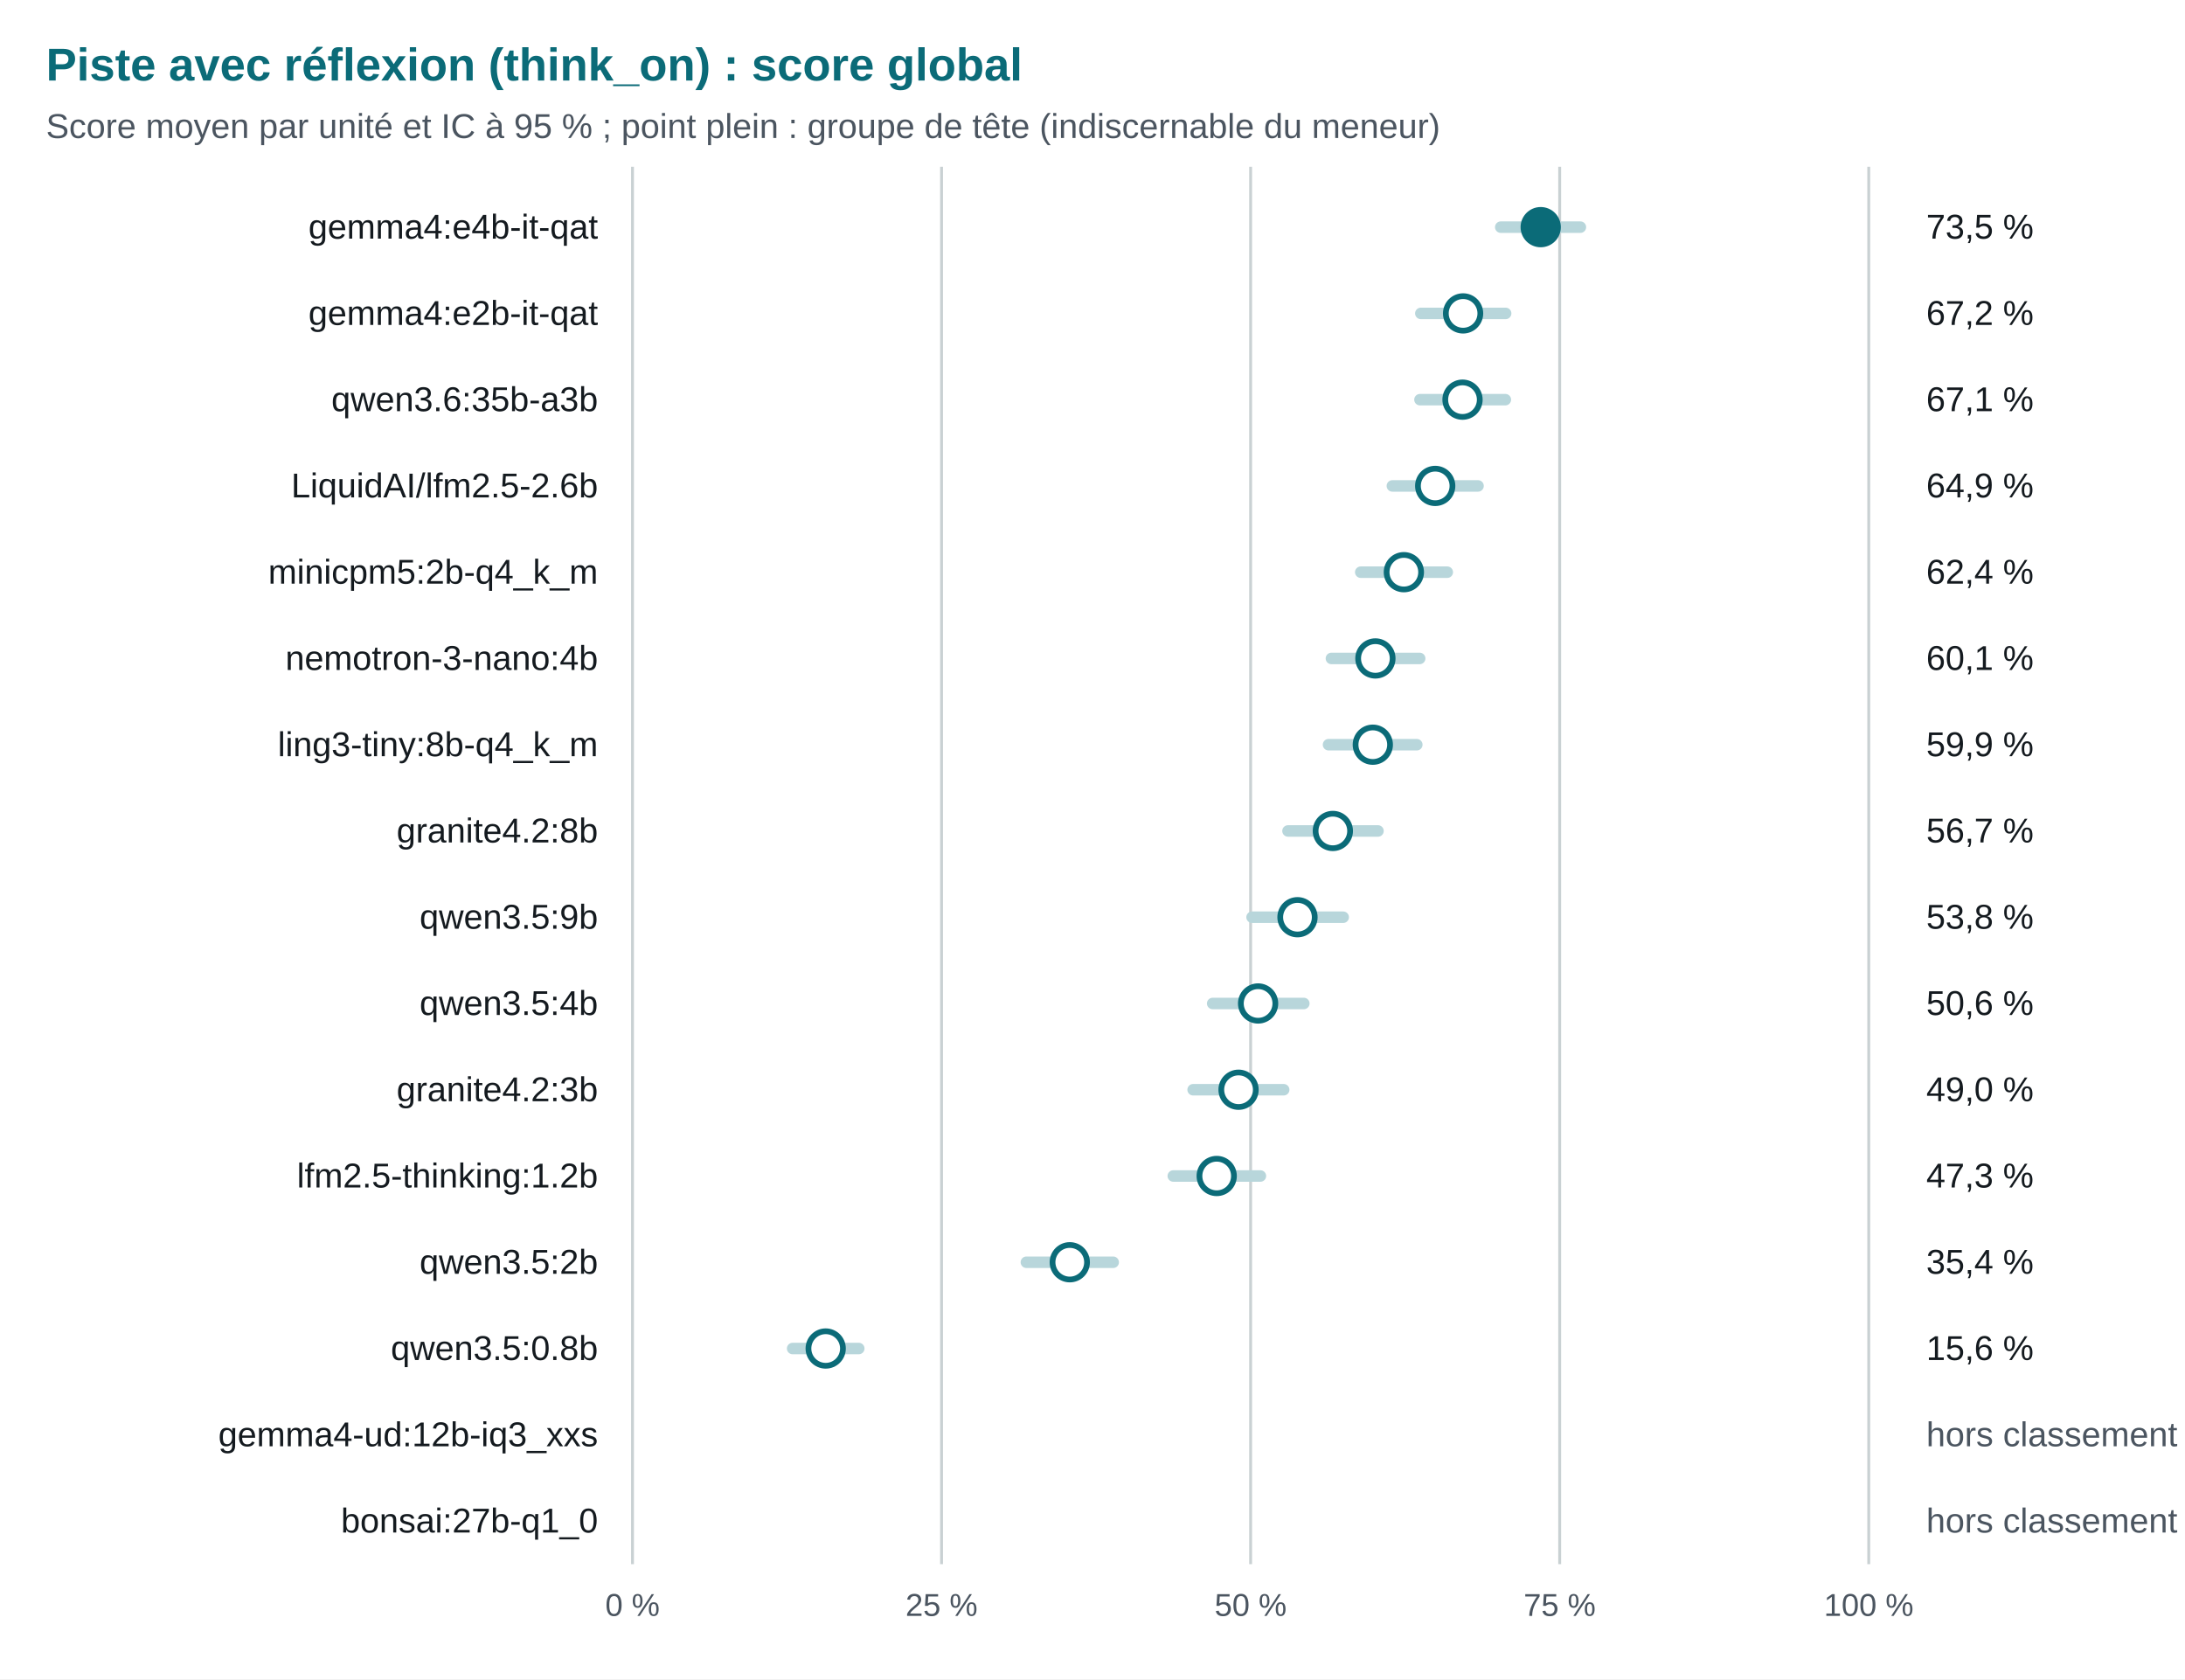
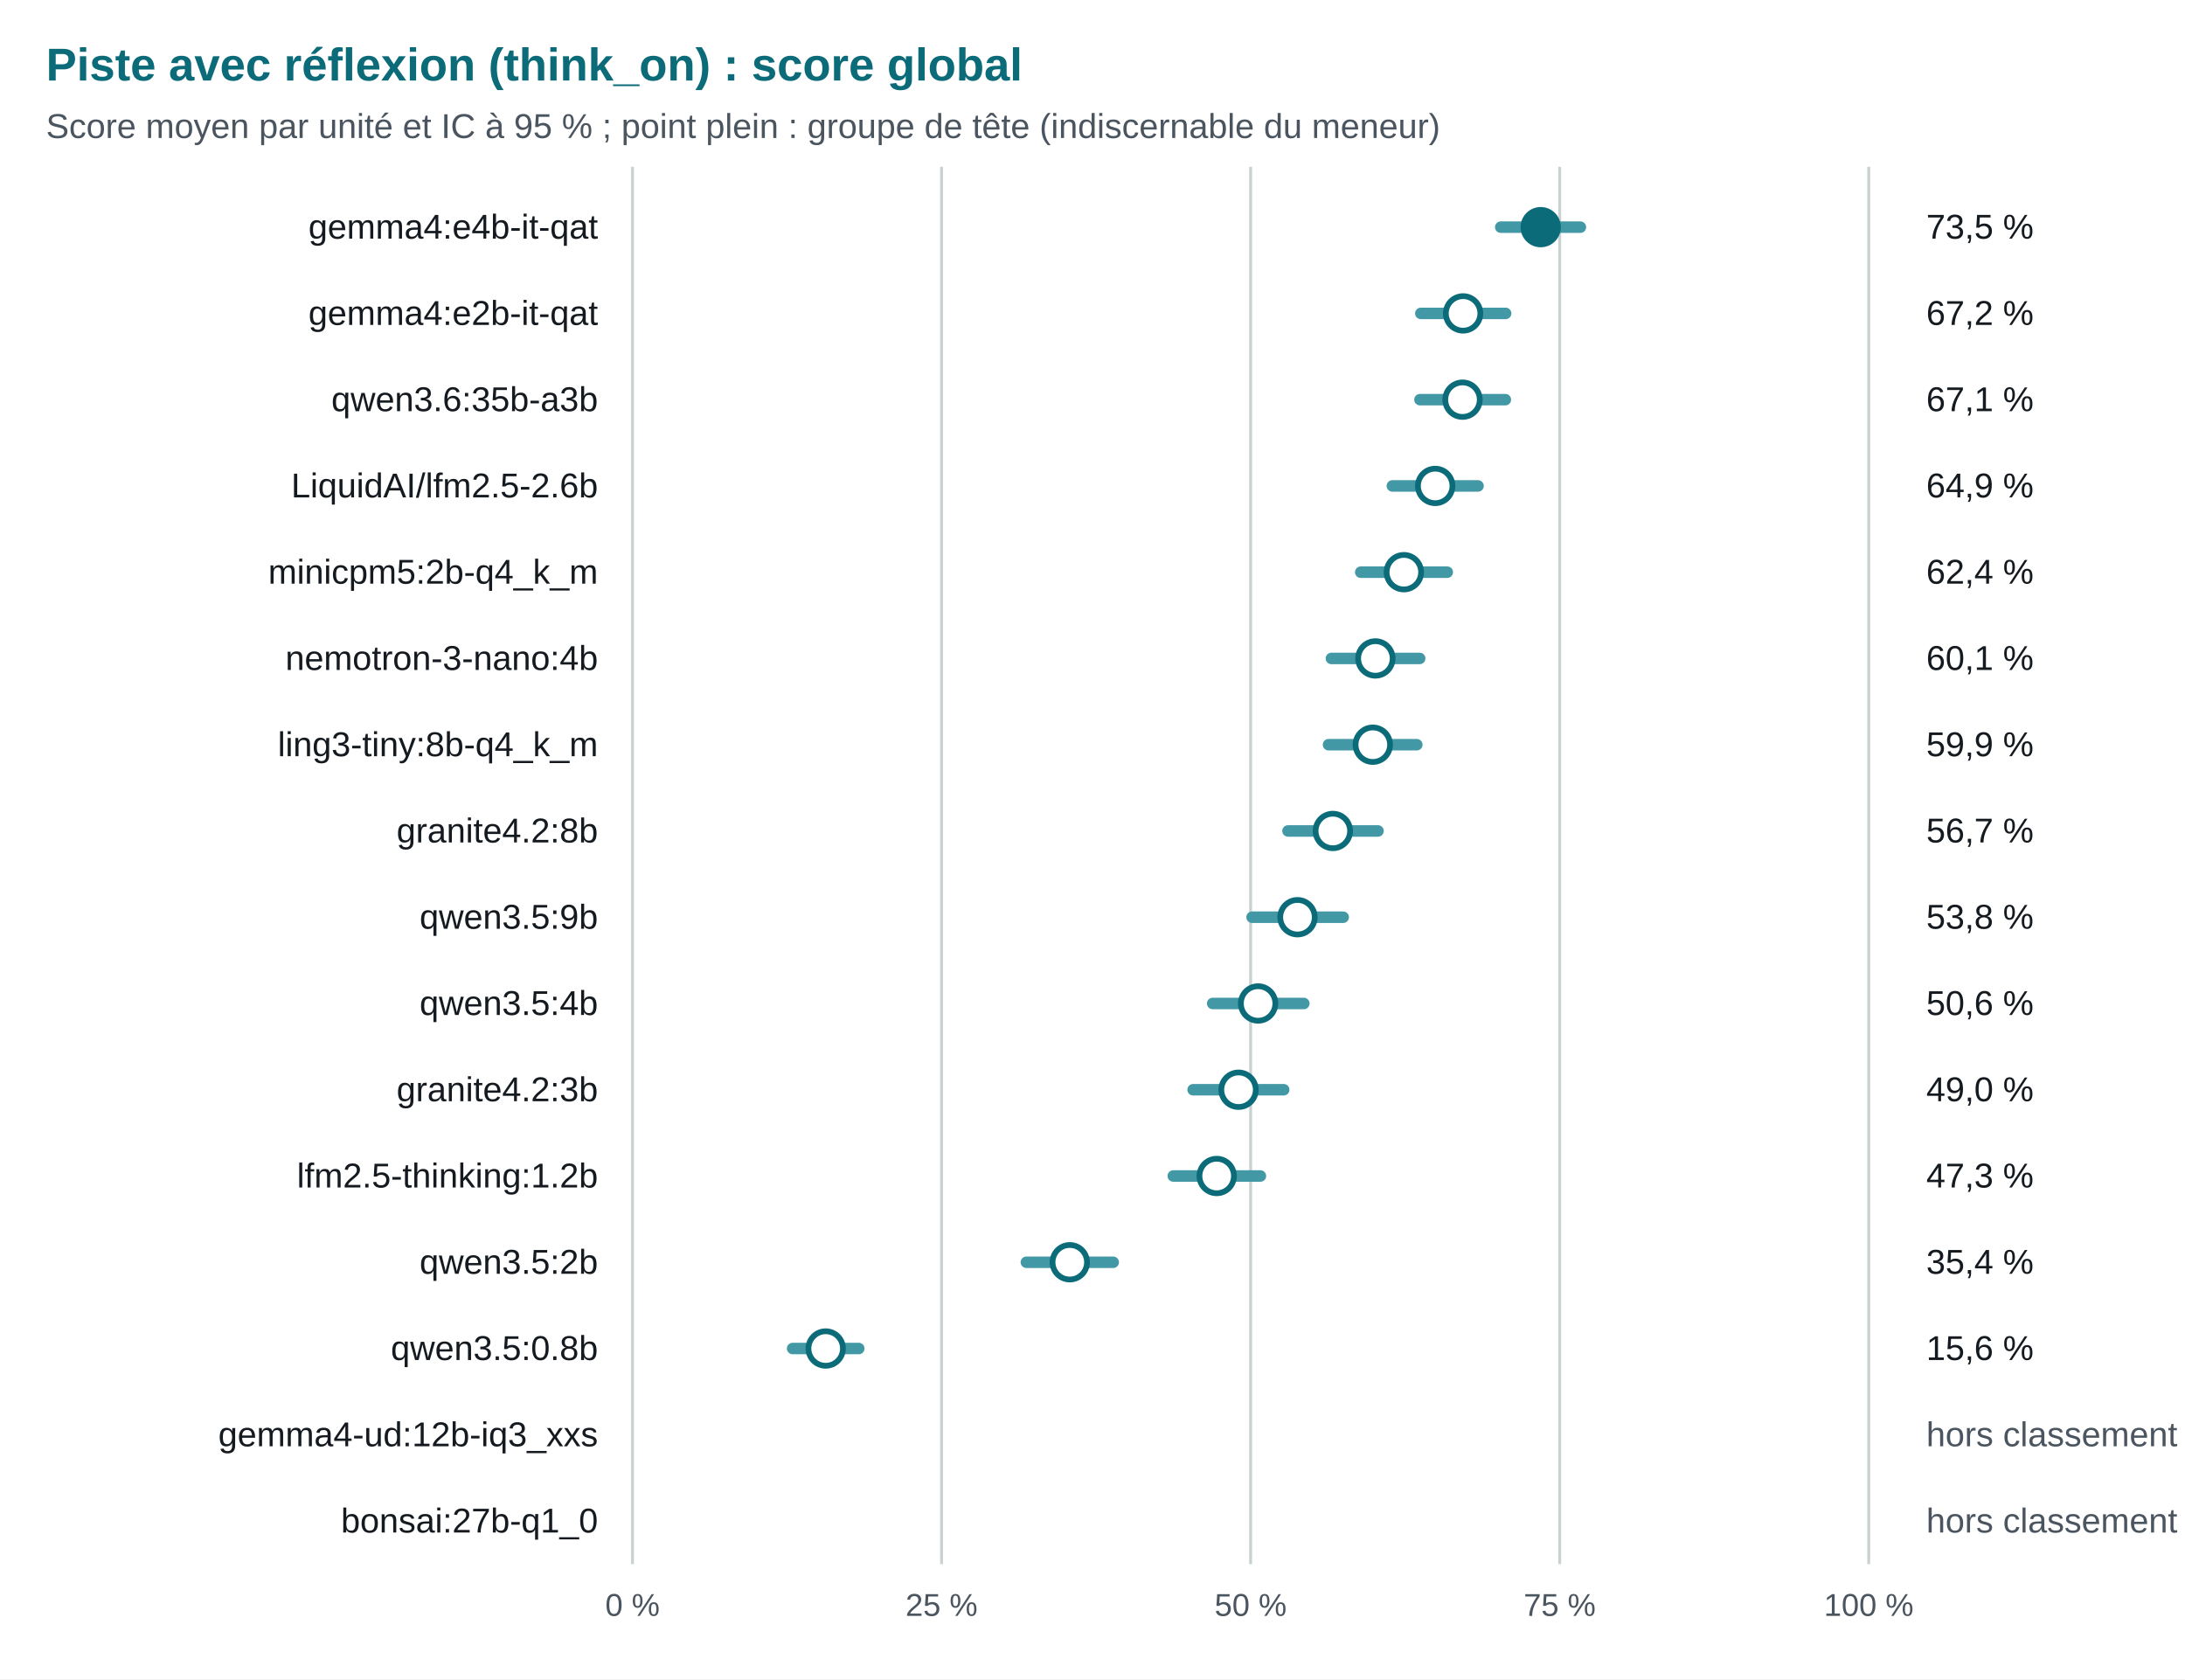
<svg xmlns="http://www.w3.org/2000/svg" width="760" height="584" viewBox="0 0 760 584" role="img" aria-label="Piste avec réflexion (think_on) : score global. gemma4:e4b-it-qat : 73,5 % (IC à 95 % de 70,2 % à 76,7 %) ; gemma4:e2b-it-qat : 67,2 % (IC à 95 % de 63,8 % à 70,6 %) ; qwen3.6:35b-a3b : 67,1 % (IC à 95 % de 63,7 % à 70,6 %) ; LiquidAI/lfm2.5-2.6b : 64,9 % (IC à 95 % de 61,5 % à 68,4 %) ; minicpm5:2b-q4_k_m : 62,4 % (IC à 95 % de 58,9 % à 65,9 %) ; nemotron-3-nano:4b : 60,1 % (IC à 95 % de 56,5 % à 63,7 %) ; ling3-tiny:8b-q4_k_m : 59,9 % (IC à 95 % de 56,3 % à 63,5 %) ; granite4.2:8b : 56,7 % (IC à 95 % de 53,0 % à 60,3 %) ; qwen3.5:9b : 53,8 % (IC à 95 % de 50,1 % à 57,5 %) ; qwen3.5:4b : 50,6 % (IC à 95 % de 46,9 % à 54,3 %) ; granite4.2:3b : 49,0 % (IC à 95 % de 45,4 % à 52,7 %) ; lfm2.5-thinking:1.2b : 47,3 % (IC à 95 % de 43,7 % à 50,8 %) ; qwen3.5:2b : 35,4 % (IC à 95 % de 31,9 % à 38,9 %) ; qwen3.5:0.8b : 15,6 % (IC à 95 % de 13,0 % à 18,3 %) ; gemma4-ud:12b-iq3_xxs : hors classement ; bonsai:27b-q1_0 : hors classement.">
  <rect width="760" height="584" fill="#FFFFFF" />
  <text x="16" y="28" font-family="Arial, Helvetica, sans-serif" font-size="16" font-weight="bold" fill="#0B6B78">Piste avec réflexion (think_on) : score global</text>
  <text x="16" y="48" font-family="Arial, Helvetica, sans-serif" font-size="12" fill="#4B5560">Score moyen par unité et IC à 95 % ; point plein : groupe de tête (indiscernable du meneur)</text>
  <line x1="220.0" y1="58" x2="220.0" y2="544" stroke="#C9D1D3" stroke-width="1" />
  <text x="220.0" y="562" font-family="Arial, Helvetica, sans-serif" font-size="11" fill="#4B5560" text-anchor="middle">0 %</text>
  <line x1="327.5" y1="58" x2="327.5" y2="544" stroke="#C9D1D3" stroke-width="1" />
  <text x="327.5" y="562" font-family="Arial, Helvetica, sans-serif" font-size="11" fill="#4B5560" text-anchor="middle">25 %</text>
  <line x1="435.0" y1="58" x2="435.0" y2="544" stroke="#C9D1D3" stroke-width="1" />
  <text x="435.0" y="562" font-family="Arial, Helvetica, sans-serif" font-size="11" fill="#4B5560" text-anchor="middle">50 %</text>
  <line x1="542.5" y1="58" x2="542.5" y2="544" stroke="#C9D1D3" stroke-width="1" />
  <text x="542.5" y="562" font-family="Arial, Helvetica, sans-serif" font-size="11" fill="#4B5560" text-anchor="middle">75 %</text>
  <line x1="650.0" y1="58" x2="650.0" y2="544" stroke="#C9D1D3" stroke-width="1" />
  <text x="650.0" y="562" font-family="Arial, Helvetica, sans-serif" font-size="11" fill="#4B5560" text-anchor="middle">100 %</text>
  <text x="208" y="83.0" font-family="Arial, Helvetica, sans-serif" font-size="12" fill="#141A1F" text-anchor="end">gemma4:e4b-it-qat</text>
-   <line x1="522.0" y1="79.0" x2="549.7" y2="79.0" stroke="#B8D6DB" stroke-width="4" stroke-linecap="round" />
+   <line x1="522.0" y1="79.0" x2="549.7" y2="79.0" stroke="#4398A5" stroke-width="4" stroke-linecap="round" />
  <circle cx="535.9" cy="79.0" r="6" fill="#0B6B78" stroke="#0B6B78" stroke-width="2" />
  <text x="670" y="83.0" font-family="Arial, Helvetica, sans-serif" font-size="12" fill="#141A1F">73,5 %</text>
  <text x="208" y="113.0" font-family="Arial, Helvetica, sans-serif" font-size="12" fill="#141A1F" text-anchor="end">gemma4:e2b-it-qat</text>
-   <line x1="494.2" y1="109.0" x2="523.7" y2="109.0" stroke="#B8D6DB" stroke-width="4" stroke-linecap="round" />
+   <line x1="494.2" y1="109.0" x2="523.7" y2="109.0" stroke="#4398A5" stroke-width="4" stroke-linecap="round" />
  <circle cx="508.9" cy="109.0" r="6" fill="#FFFFFF" stroke="#0B6B78" stroke-width="2" />
  <text x="670" y="113.0" font-family="Arial, Helvetica, sans-serif" font-size="12" fill="#141A1F">67,2 %</text>
  <text x="208" y="143.0" font-family="Arial, Helvetica, sans-serif" font-size="12" fill="#141A1F" text-anchor="end">qwen3.6:35b-a3b</text>
-   <line x1="493.9" y1="139.0" x2="523.6" y2="139.0" stroke="#B8D6DB" stroke-width="4" stroke-linecap="round" />
+   <line x1="493.9" y1="139.0" x2="523.6" y2="139.0" stroke="#4398A5" stroke-width="4" stroke-linecap="round" />
  <circle cx="508.7" cy="139.0" r="6" fill="#FFFFFF" stroke="#0B6B78" stroke-width="2" />
  <text x="670" y="143.0" font-family="Arial, Helvetica, sans-serif" font-size="12" fill="#141A1F">67,1 %</text>
  <text x="208" y="173.0" font-family="Arial, Helvetica, sans-serif" font-size="12" fill="#141A1F" text-anchor="end">LiquidAI/lfm2.5-2.6b</text>
-   <line x1="484.3" y1="169.0" x2="514.1" y2="169.0" stroke="#B8D6DB" stroke-width="4" stroke-linecap="round" />
+   <line x1="484.3" y1="169.0" x2="514.1" y2="169.0" stroke="#4398A5" stroke-width="4" stroke-linecap="round" />
  <circle cx="499.2" cy="169.0" r="6" fill="#FFFFFF" stroke="#0B6B78" stroke-width="2" />
  <text x="670" y="173.0" font-family="Arial, Helvetica, sans-serif" font-size="12" fill="#141A1F">64,9 %</text>
  <text x="208" y="203.0" font-family="Arial, Helvetica, sans-serif" font-size="12" fill="#141A1F" text-anchor="end">minicpm5:2b-q4_k_m</text>
-   <line x1="473.3" y1="199.0" x2="503.4" y2="199.0" stroke="#B8D6DB" stroke-width="4" stroke-linecap="round" />
+   <line x1="473.3" y1="199.0" x2="503.4" y2="199.0" stroke="#4398A5" stroke-width="4" stroke-linecap="round" />
  <circle cx="488.3" cy="199.0" r="6" fill="#FFFFFF" stroke="#0B6B78" stroke-width="2" />
  <text x="670" y="203.0" font-family="Arial, Helvetica, sans-serif" font-size="12" fill="#141A1F">62,4 %</text>
  <text x="208" y="233.0" font-family="Arial, Helvetica, sans-serif" font-size="12" fill="#141A1F" text-anchor="end">nemotron-3-nano:4b</text>
-   <line x1="463.1" y1="229.0" x2="493.8" y2="229.0" stroke="#B8D6DB" stroke-width="4" stroke-linecap="round" />
+   <line x1="463.1" y1="229.0" x2="493.8" y2="229.0" stroke="#4398A5" stroke-width="4" stroke-linecap="round" />
  <circle cx="478.4" cy="229.0" r="6" fill="#FFFFFF" stroke="#0B6B78" stroke-width="2" />
  <text x="670" y="233.0" font-family="Arial, Helvetica, sans-serif" font-size="12" fill="#141A1F">60,1 %</text>
  <text x="208" y="263.0" font-family="Arial, Helvetica, sans-serif" font-size="12" fill="#141A1F" text-anchor="end">ling3-tiny:8b-q4_k_m</text>
-   <line x1="462.1" y1="259.0" x2="492.8" y2="259.0" stroke="#B8D6DB" stroke-width="4" stroke-linecap="round" />
+   <line x1="462.1" y1="259.0" x2="492.8" y2="259.0" stroke="#4398A5" stroke-width="4" stroke-linecap="round" />
  <circle cx="477.5" cy="259.0" r="6" fill="#FFFFFF" stroke="#0B6B78" stroke-width="2" />
  <text x="670" y="263.0" font-family="Arial, Helvetica, sans-serif" font-size="12" fill="#141A1F">59,9 %</text>
  <text x="208" y="293.0" font-family="Arial, Helvetica, sans-serif" font-size="12" fill="#141A1F" text-anchor="end">granite4.2:8b</text>
-   <line x1="448.0" y1="289.0" x2="479.3" y2="289.0" stroke="#B8D6DB" stroke-width="4" stroke-linecap="round" />
+   <line x1="448.0" y1="289.0" x2="479.3" y2="289.0" stroke="#4398A5" stroke-width="4" stroke-linecap="round" />
  <circle cx="463.6" cy="289.0" r="6" fill="#FFFFFF" stroke="#0B6B78" stroke-width="2" />
  <text x="670" y="293.0" font-family="Arial, Helvetica, sans-serif" font-size="12" fill="#141A1F">56,7 %</text>
  <text x="208" y="323.0" font-family="Arial, Helvetica, sans-serif" font-size="12" fill="#141A1F" text-anchor="end">qwen3.5:9b</text>
-   <line x1="435.5" y1="319.0" x2="467.2" y2="319.0" stroke="#B8D6DB" stroke-width="4" stroke-linecap="round" />
+   <line x1="435.5" y1="319.0" x2="467.2" y2="319.0" stroke="#4398A5" stroke-width="4" stroke-linecap="round" />
  <circle cx="451.3" cy="319.0" r="6" fill="#FFFFFF" stroke="#0B6B78" stroke-width="2" />
  <text x="670" y="323.0" font-family="Arial, Helvetica, sans-serif" font-size="12" fill="#141A1F">53,8 %</text>
  <text x="208" y="353.0" font-family="Arial, Helvetica, sans-serif" font-size="12" fill="#141A1F" text-anchor="end">qwen3.5:4b</text>
-   <line x1="421.8" y1="349.0" x2="453.5" y2="349.0" stroke="#B8D6DB" stroke-width="4" stroke-linecap="round" />
+   <line x1="421.8" y1="349.0" x2="453.5" y2="349.0" stroke="#4398A5" stroke-width="4" stroke-linecap="round" />
  <circle cx="437.6" cy="349.0" r="6" fill="#FFFFFF" stroke="#0B6B78" stroke-width="2" />
  <text x="670" y="353.0" font-family="Arial, Helvetica, sans-serif" font-size="12" fill="#141A1F">50,6 %</text>
  <text x="208" y="383.0" font-family="Arial, Helvetica, sans-serif" font-size="12" fill="#141A1F" text-anchor="end">granite4.2:3b</text>
-   <line x1="415.0" y1="379.0" x2="446.5" y2="379.0" stroke="#B8D6DB" stroke-width="4" stroke-linecap="round" />
+   <line x1="415.0" y1="379.0" x2="446.5" y2="379.0" stroke="#4398A5" stroke-width="4" stroke-linecap="round" />
  <circle cx="430.8" cy="379.0" r="6" fill="#FFFFFF" stroke="#0B6B78" stroke-width="2" />
  <text x="670" y="383.0" font-family="Arial, Helvetica, sans-serif" font-size="12" fill="#141A1F">49,0 %</text>
  <text x="208" y="413.0" font-family="Arial, Helvetica, sans-serif" font-size="12" fill="#141A1F" text-anchor="end">lfm2.5-thinking:1.2b</text>
-   <line x1="408.1" y1="409.0" x2="438.4" y2="409.0" stroke="#B8D6DB" stroke-width="4" stroke-linecap="round" />
+   <line x1="408.1" y1="409.0" x2="438.4" y2="409.0" stroke="#4398A5" stroke-width="4" stroke-linecap="round" />
  <circle cx="423.2" cy="409.0" r="6" fill="#FFFFFF" stroke="#0B6B78" stroke-width="2" />
  <text x="670" y="413.0" font-family="Arial, Helvetica, sans-serif" font-size="12" fill="#141A1F">47,3 %</text>
  <text x="208" y="443.0" font-family="Arial, Helvetica, sans-serif" font-size="12" fill="#141A1F" text-anchor="end">qwen3.5:2b</text>
-   <line x1="357.0" y1="439.0" x2="387.2" y2="439.0" stroke="#B8D6DB" stroke-width="4" stroke-linecap="round" />
+   <line x1="357.0" y1="439.0" x2="387.2" y2="439.0" stroke="#4398A5" stroke-width="4" stroke-linecap="round" />
  <circle cx="372.1" cy="439.0" r="6" fill="#FFFFFF" stroke="#0B6B78" stroke-width="2" />
  <text x="670" y="443.0" font-family="Arial, Helvetica, sans-serif" font-size="12" fill="#141A1F">35,4 %</text>
  <text x="208" y="473.0" font-family="Arial, Helvetica, sans-serif" font-size="12" fill="#141A1F" text-anchor="end">qwen3.5:0.8b</text>
-   <line x1="275.7" y1="469.0" x2="298.7" y2="469.0" stroke="#B8D6DB" stroke-width="4" stroke-linecap="round" />
+   <line x1="275.7" y1="469.0" x2="298.7" y2="469.0" stroke="#4398A5" stroke-width="4" stroke-linecap="round" />
  <circle cx="287.2" cy="469.0" r="6" fill="#FFFFFF" stroke="#0B6B78" stroke-width="2" />
  <text x="670" y="473.0" font-family="Arial, Helvetica, sans-serif" font-size="12" fill="#141A1F">15,6 %</text>
  <text x="208" y="503.0" font-family="Arial, Helvetica, sans-serif" font-size="12" fill="#141A1F" text-anchor="end">gemma4-ud:12b-iq3_xxs</text>
  <text x="670" y="503.0" font-family="Arial, Helvetica, sans-serif" font-size="12" fill="#4B5560">hors classement</text>
  <text x="208" y="533.0" font-family="Arial, Helvetica, sans-serif" font-size="12" fill="#141A1F" text-anchor="end">bonsai:27b-q1_0</text>
  <text x="670" y="533.0" font-family="Arial, Helvetica, sans-serif" font-size="12" fill="#4B5560">hors classement</text>
</svg>
